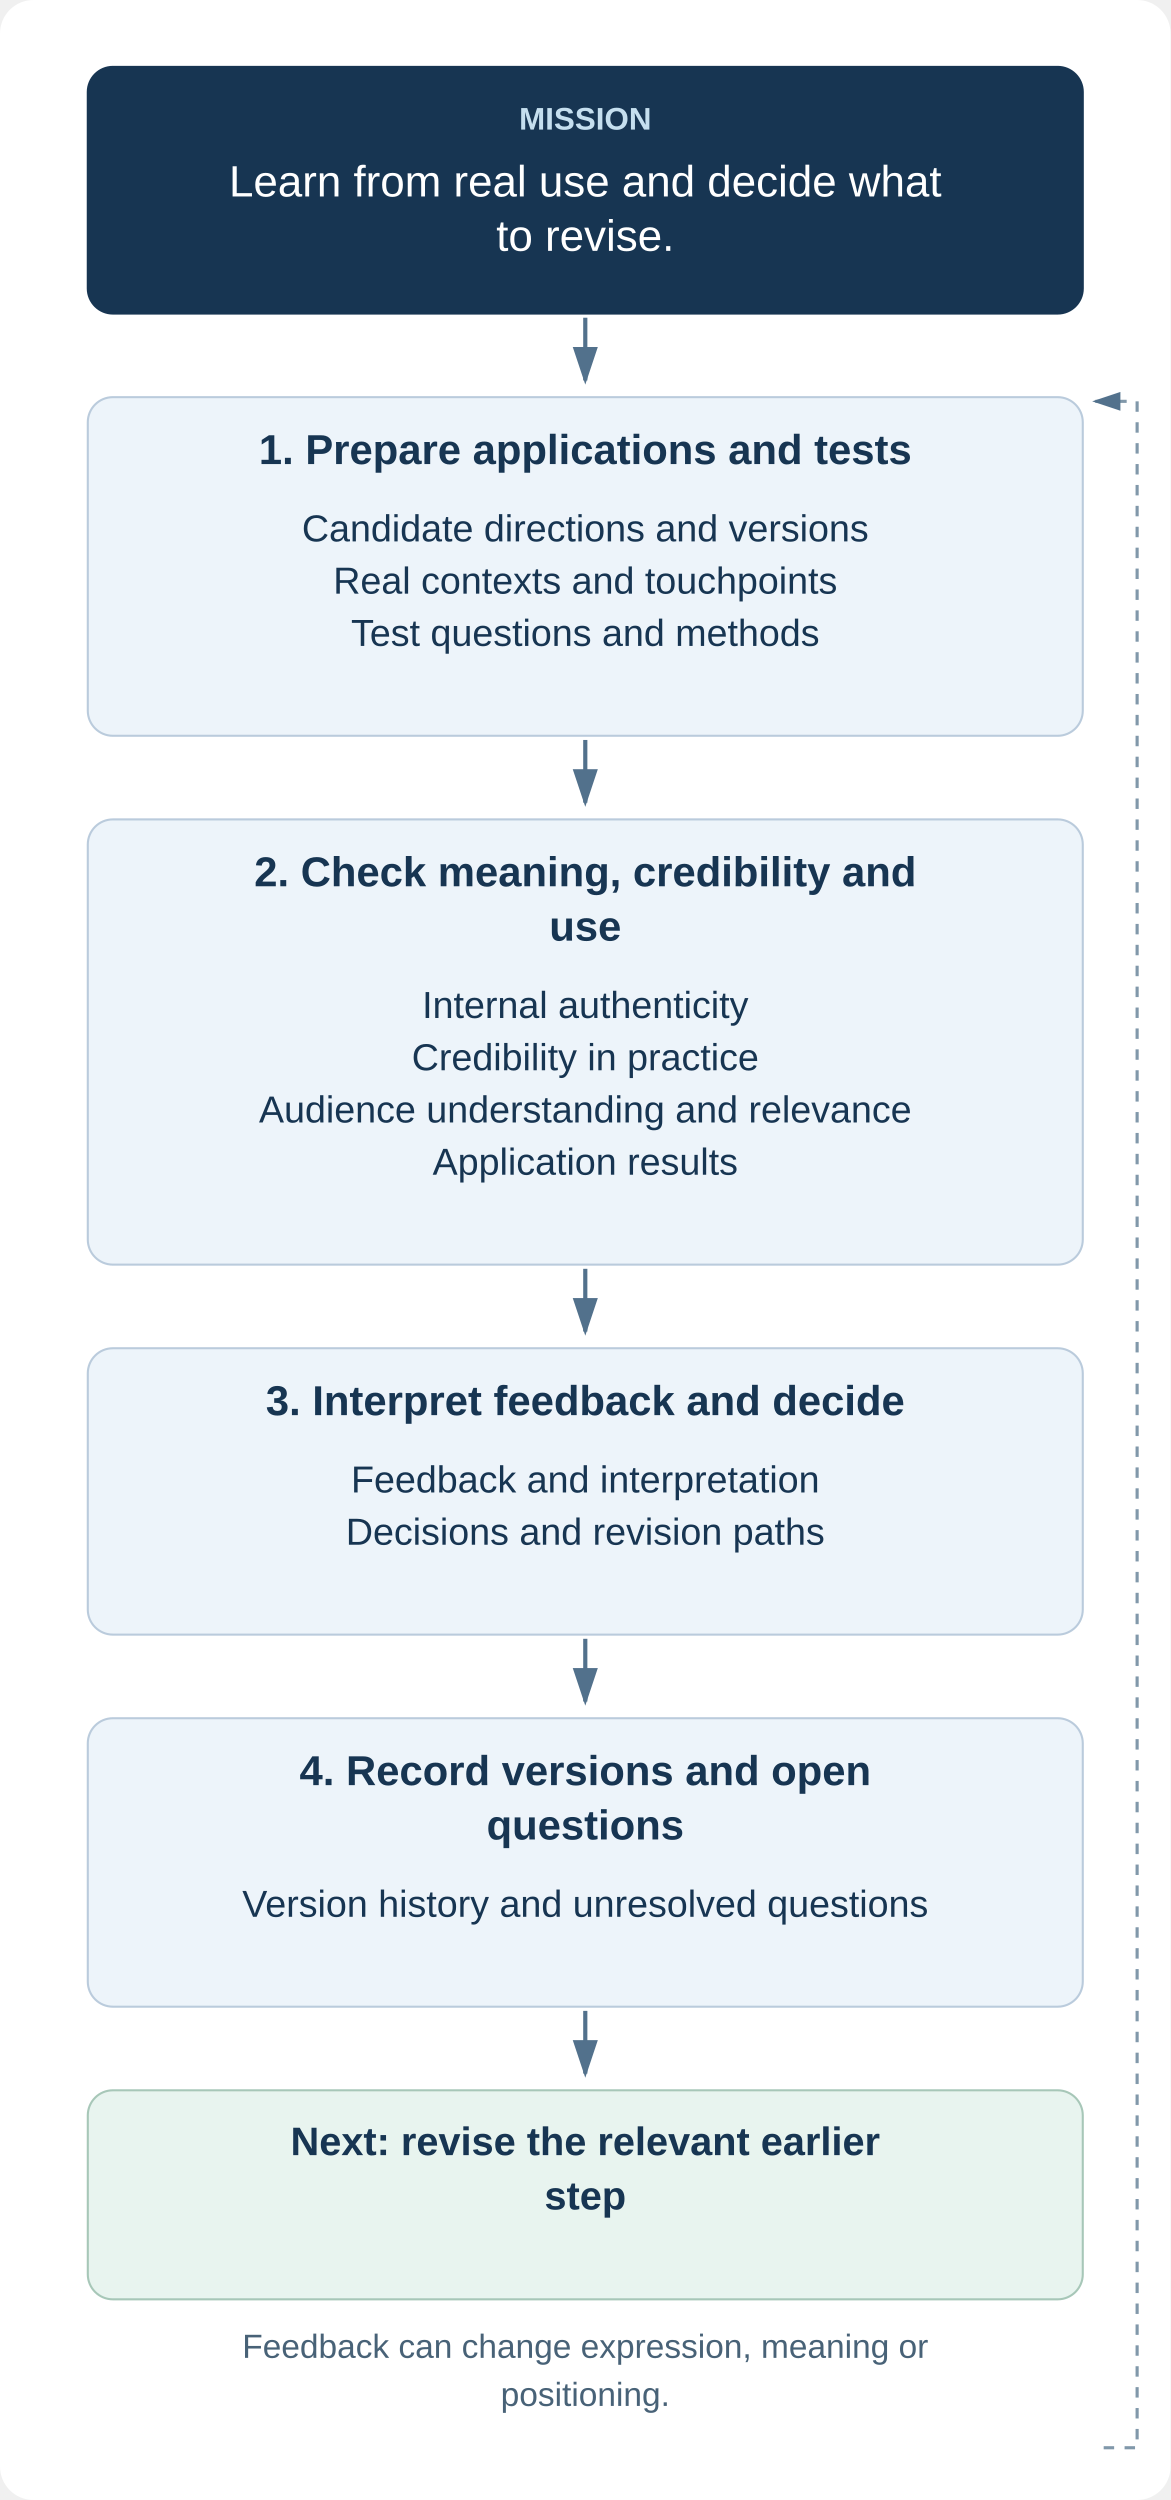
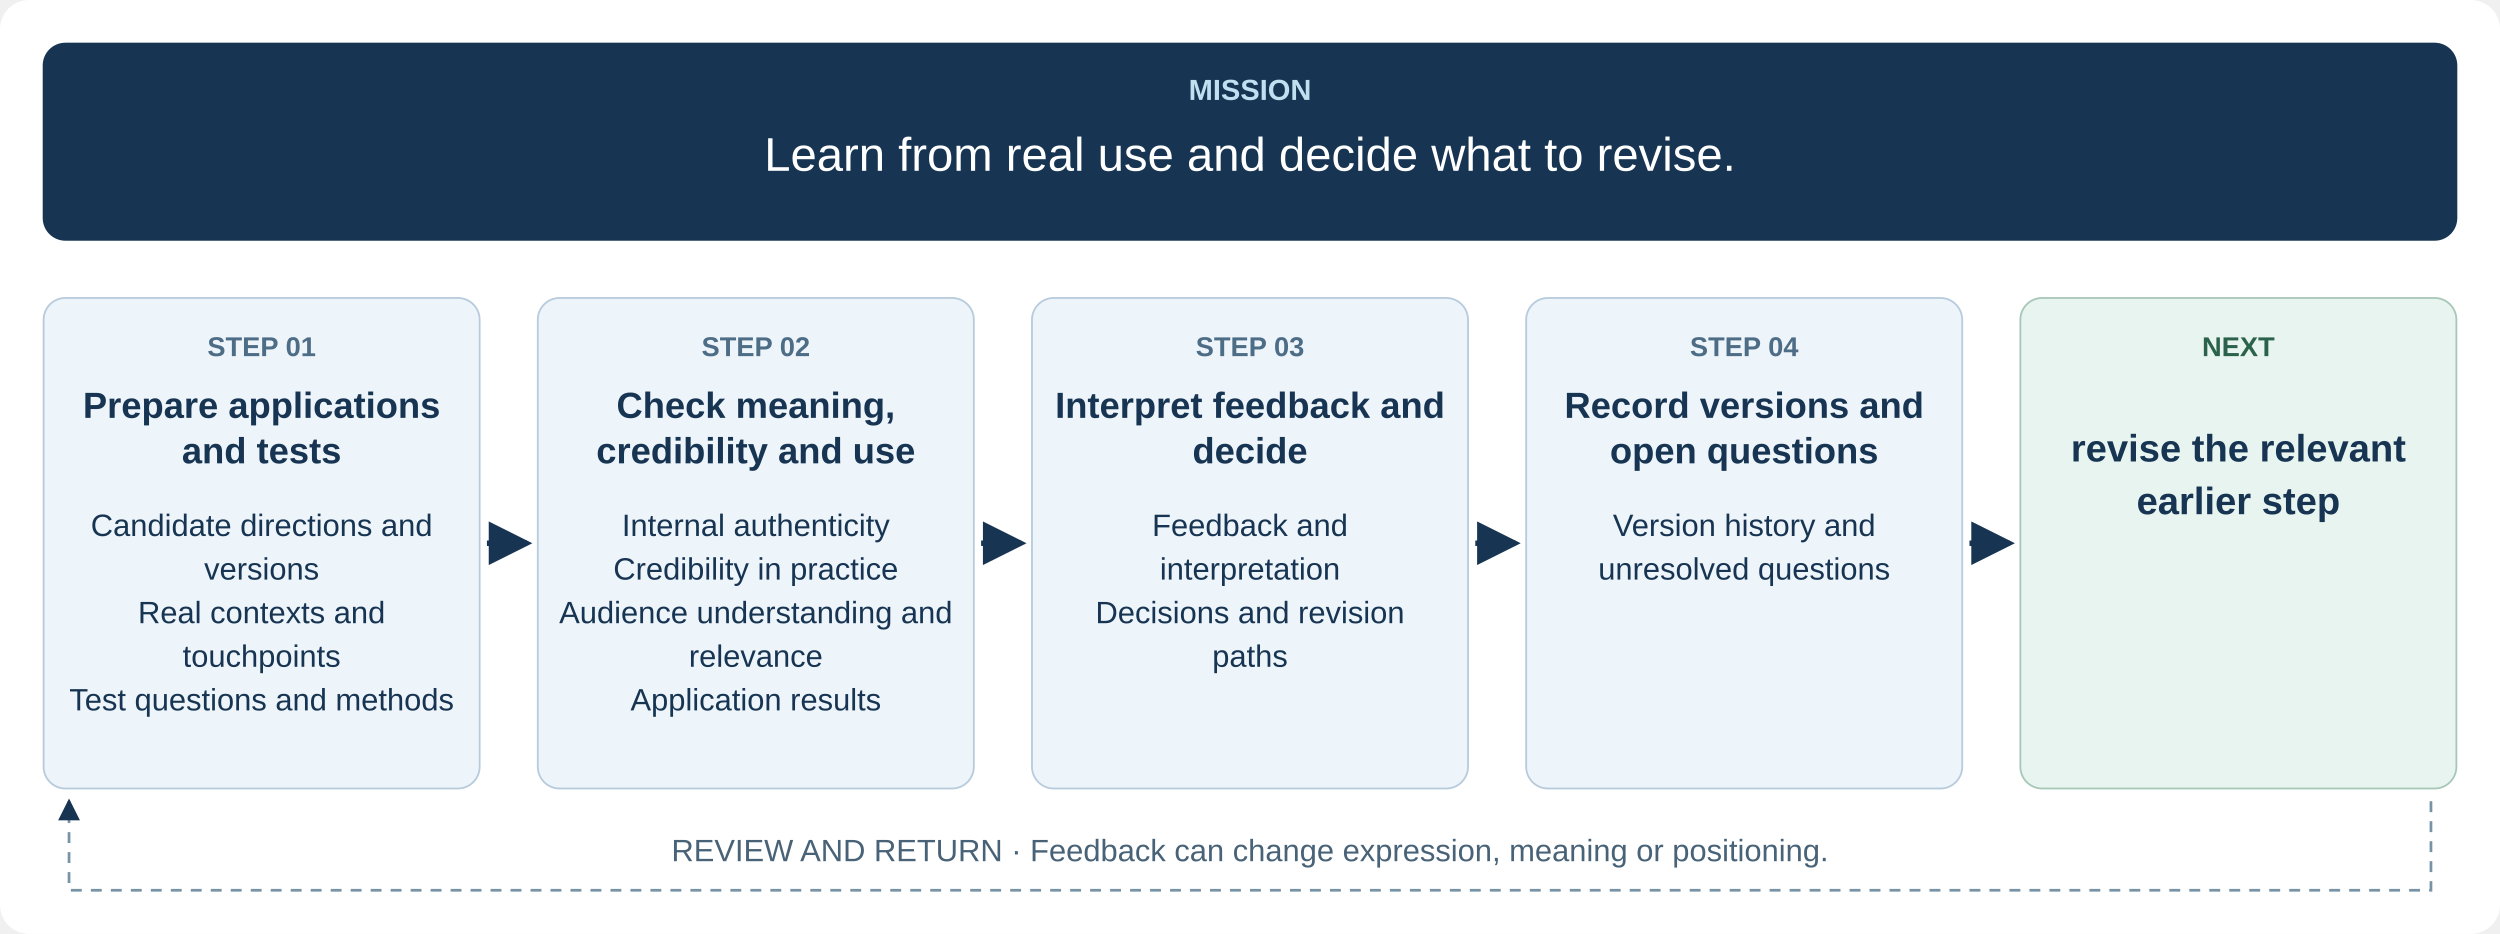
- <svg xmlns="http://www.w3.org/2000/svg" width="560" height="1196" viewBox="0 0 560 1196" role="img" aria-labelledby="title desc">
+ <svg xmlns="http://www.w3.org/2000/svg" width="1376" height="514" viewBox="0 0 1376 514" role="img" aria-labelledby="title desc">
  <defs>
-     <marker id="arrow" markerWidth="10" markerHeight="10" refX="8" refY="3" orient="auto">
-       <path d="M0,0 L0,6 L9,3 z" fill="#52718c" />
+     <marker id="arrow" markerWidth="9" markerHeight="8" refX="7" refY="4" orient="auto">
+       <path d="M0,0 L0,8 L8,4 z" fill="#173552" />
    </marker>
  </defs>
-   <rect width="560" height="1196" rx="16" fill="#ffffff" />
-   <rect x="42" y="32" width="476" height="118" rx="12" fill="#173552" stroke="#173552" />
-   <text x="280" y="62" text-anchor="middle" font-family="Arial, Helvetica, sans-serif" font-size="15" font-weight="bold" fill="#c5dfef">MISSION</text>
-   <text x="280" y="94" text-anchor="middle" font-family="Arial, Helvetica, sans-serif" font-size="21" font-weight="normal" fill="white">Learn from real use and decide what</text>
-   <text x="280" y="120" text-anchor="middle" font-family="Arial, Helvetica, sans-serif" font-size="21" font-weight="normal" fill="white">to revise.</text>
-   <path d="M280,152 V182" fill="none" stroke="#52718c" stroke-width="2" marker-end="url(#arrow)" />
-   <rect x="42" y="190" width="476" height="162" rx="12" fill="#edf4fa" stroke="#bacbdc" />
-   <text x="280" y="222" text-anchor="middle" font-family="Arial, Helvetica, sans-serif" font-size="20" font-weight="bold" fill="#173552">1. Prepare applications and tests</text>
-   <text x="280" y="259" text-anchor="middle" font-family="Arial, Helvetica, sans-serif" font-size="18" font-weight="normal" fill="#173552">Candidate directions and versions</text>
-   <text x="280" y="284" text-anchor="middle" font-family="Arial, Helvetica, sans-serif" font-size="18" font-weight="normal" fill="#173552">Real contexts and touchpoints</text>
-   <text x="280" y="309" text-anchor="middle" font-family="Arial, Helvetica, sans-serif" font-size="18" font-weight="normal" fill="#173552">Test questions and methods</text>
-   <path d="M280,354 V384" fill="none" stroke="#52718c" stroke-width="2" marker-end="url(#arrow)" />
-   <rect x="42" y="392" width="476" height="213" rx="12" fill="#edf4fa" stroke="#bacbdc" />
-   <text x="280" y="424" text-anchor="middle" font-family="Arial, Helvetica, sans-serif" font-size="20" font-weight="bold" fill="#173552">2. Check meaning, credibility and</text>
-   <text x="280" y="450" text-anchor="middle" font-family="Arial, Helvetica, sans-serif" font-size="20" font-weight="bold" fill="#173552">use</text>
-   <text x="280" y="487" text-anchor="middle" font-family="Arial, Helvetica, sans-serif" font-size="18" font-weight="normal" fill="#173552">Internal authenticity</text>
-   <text x="280" y="512" text-anchor="middle" font-family="Arial, Helvetica, sans-serif" font-size="18" font-weight="normal" fill="#173552">Credibility in practice</text>
-   <text x="280" y="537" text-anchor="middle" font-family="Arial, Helvetica, sans-serif" font-size="18" font-weight="normal" fill="#173552">Audience understanding and relevance</text>
-   <text x="280" y="562" text-anchor="middle" font-family="Arial, Helvetica, sans-serif" font-size="18" font-weight="normal" fill="#173552">Application results</text>
-   <path d="M280,607 V637" fill="none" stroke="#52718c" stroke-width="2" marker-end="url(#arrow)" />
-   <rect x="42" y="645" width="476" height="137" rx="12" fill="#edf4fa" stroke="#bacbdc" />
-   <text x="280" y="677" text-anchor="middle" font-family="Arial, Helvetica, sans-serif" font-size="20" font-weight="bold" fill="#173552">3. Interpret feedback and decide</text>
-   <text x="280" y="714" text-anchor="middle" font-family="Arial, Helvetica, sans-serif" font-size="18" font-weight="normal" fill="#173552">Feedback and interpretation</text>
-   <text x="280" y="739" text-anchor="middle" font-family="Arial, Helvetica, sans-serif" font-size="18" font-weight="normal" fill="#173552">Decisions and revision paths</text>
-   <path d="M280,784 V814" fill="none" stroke="#52718c" stroke-width="2" marker-end="url(#arrow)" />
-   <rect x="42" y="822" width="476" height="138" rx="12" fill="#edf4fa" stroke="#bacbdc" />
-   <text x="280" y="854" text-anchor="middle" font-family="Arial, Helvetica, sans-serif" font-size="20" font-weight="bold" fill="#173552">4. Record versions and open</text>
-   <text x="280" y="880" text-anchor="middle" font-family="Arial, Helvetica, sans-serif" font-size="20" font-weight="bold" fill="#173552">questions</text>
-   <text x="280" y="917" text-anchor="middle" font-family="Arial, Helvetica, sans-serif" font-size="18" font-weight="normal" fill="#173552">Version history and unresolved questions</text>
-   <path d="M280,962 V992" fill="none" stroke="#52718c" stroke-width="2" marker-end="url(#arrow)" />
-   <rect x="42" y="1000" width="476" height="100" rx="12" fill="#e8f4ef" stroke="#a7c7b8" />
-   <text x="280" y="1031" text-anchor="middle" font-family="Arial, Helvetica, sans-serif" font-size="19" font-weight="bold" fill="#173552">Next: revise the relevant earlier</text>
-   <text x="280" y="1057" text-anchor="middle" font-family="Arial, Helvetica, sans-serif" font-size="19" font-weight="bold" fill="#173552">step</text>
-   <text x="280" y="1128" text-anchor="middle" font-family="Arial, Helvetica, sans-serif" font-size="16" font-weight="normal" fill="#486277">Feedback can change expression, meaning or</text>
-   <text x="280" y="1151" text-anchor="middle" font-family="Arial, Helvetica, sans-serif" font-size="16" font-weight="normal" fill="#486277">positioning.</text>
-   <path d="M528,1171 H544 V192 H524" fill="none" stroke="#8198aa" stroke-width="1.5" stroke-dasharray="5 5" marker-end="url(#arrow)" />
+   <rect width="1376" height="514" rx="16" fill="#ffffff" />
+   <rect x="24" y="24" width="1328" height="108" rx="12" fill="#173552" stroke="#173552" />
+   <text x="688.0" y="55" text-anchor="middle" font-family="Arial, Helvetica, sans-serif" font-size="16" font-weight="bold" fill="#bfe0f0">MISSION</text>
+   <text x="688.0" y="94" text-anchor="middle" font-family="Arial, Helvetica, sans-serif" font-size="26" font-weight="normal" fill="white">Learn from real use and decide what to revise.</text>
+   <rect x="24" y="164" width="240" height="270" rx="12" fill="#edf4fa" stroke="#b7cbdc" />
+   <text x="144.0" y="196" text-anchor="middle" font-family="Arial, Helvetica, sans-serif" font-size="15" font-weight="bold" fill="#4d6d87">STEP 01</text>
+   <text x="144.0" y="230" text-anchor="middle" font-family="Arial, Helvetica, sans-serif" font-size="20" font-weight="bold" fill="#173552">Prepare applications</text>
+   <text x="144.0" y="255" text-anchor="middle" font-family="Arial, Helvetica, sans-serif" font-size="20" font-weight="bold" fill="#173552">and tests</text>
+   <text x="144.0" y="295" text-anchor="middle" font-family="Arial, Helvetica, sans-serif" font-size="17" font-weight="normal" fill="#173552">Candidate directions and</text>
+   <text x="144.0" y="319" text-anchor="middle" font-family="Arial, Helvetica, sans-serif" font-size="17" font-weight="normal" fill="#173552">versions</text>
+   <text x="144.0" y="343" text-anchor="middle" font-family="Arial, Helvetica, sans-serif" font-size="17" font-weight="normal" fill="#173552">Real contexts and</text>
+   <text x="144.0" y="367" text-anchor="middle" font-family="Arial, Helvetica, sans-serif" font-size="17" font-weight="normal" fill="#173552">touchpoints</text>
+   <text x="144.0" y="391" text-anchor="middle" font-family="Arial, Helvetica, sans-serif" font-size="17" font-weight="normal" fill="#173552">Test questions and methods</text>
+   <path d="M268,299.0 H290" fill="none" stroke="#173552" stroke-width="3" marker-end="url(#arrow)" />
+   <rect x="296" y="164" width="240" height="270" rx="12" fill="#edf4fa" stroke="#b7cbdc" />
+   <text x="416.0" y="196" text-anchor="middle" font-family="Arial, Helvetica, sans-serif" font-size="15" font-weight="bold" fill="#4d6d87">STEP 02</text>
+   <text x="416.0" y="230" text-anchor="middle" font-family="Arial, Helvetica, sans-serif" font-size="20" font-weight="bold" fill="#173552">Check meaning,</text>
+   <text x="416.0" y="255" text-anchor="middle" font-family="Arial, Helvetica, sans-serif" font-size="20" font-weight="bold" fill="#173552">credibility and use</text>
+   <text x="416.0" y="295" text-anchor="middle" font-family="Arial, Helvetica, sans-serif" font-size="17" font-weight="normal" fill="#173552">Internal authenticity</text>
+   <text x="416.0" y="319" text-anchor="middle" font-family="Arial, Helvetica, sans-serif" font-size="17" font-weight="normal" fill="#173552">Credibility in practice</text>
+   <text x="416.0" y="343" text-anchor="middle" font-family="Arial, Helvetica, sans-serif" font-size="17" font-weight="normal" fill="#173552">Audience understanding and</text>
+   <text x="416.0" y="367" text-anchor="middle" font-family="Arial, Helvetica, sans-serif" font-size="17" font-weight="normal" fill="#173552">relevance</text>
+   <text x="416.0" y="391" text-anchor="middle" font-family="Arial, Helvetica, sans-serif" font-size="17" font-weight="normal" fill="#173552">Application results</text>
+   <path d="M540,299.0 H562" fill="none" stroke="#173552" stroke-width="3" marker-end="url(#arrow)" />
+   <rect x="568" y="164" width="240" height="270" rx="12" fill="#edf4fa" stroke="#b7cbdc" />
+   <text x="688.0" y="196" text-anchor="middle" font-family="Arial, Helvetica, sans-serif" font-size="15" font-weight="bold" fill="#4d6d87">STEP 03</text>
+   <text x="688.0" y="230" text-anchor="middle" font-family="Arial, Helvetica, sans-serif" font-size="20" font-weight="bold" fill="#173552">Interpret feedback and</text>
+   <text x="688.0" y="255" text-anchor="middle" font-family="Arial, Helvetica, sans-serif" font-size="20" font-weight="bold" fill="#173552">decide</text>
+   <text x="688.0" y="295" text-anchor="middle" font-family="Arial, Helvetica, sans-serif" font-size="17" font-weight="normal" fill="#173552">Feedback and</text>
+   <text x="688.0" y="319" text-anchor="middle" font-family="Arial, Helvetica, sans-serif" font-size="17" font-weight="normal" fill="#173552">interpretation</text>
+   <text x="688.0" y="343" text-anchor="middle" font-family="Arial, Helvetica, sans-serif" font-size="17" font-weight="normal" fill="#173552">Decisions and revision</text>
+   <text x="688.0" y="367" text-anchor="middle" font-family="Arial, Helvetica, sans-serif" font-size="17" font-weight="normal" fill="#173552">paths</text>
+   <path d="M812,299.0 H834" fill="none" stroke="#173552" stroke-width="3" marker-end="url(#arrow)" />
+   <rect x="840" y="164" width="240" height="270" rx="12" fill="#edf4fa" stroke="#b7cbdc" />
+   <text x="960.0" y="196" text-anchor="middle" font-family="Arial, Helvetica, sans-serif" font-size="15" font-weight="bold" fill="#4d6d87">STEP 04</text>
+   <text x="960.0" y="230" text-anchor="middle" font-family="Arial, Helvetica, sans-serif" font-size="20" font-weight="bold" fill="#173552">Record versions and</text>
+   <text x="960.0" y="255" text-anchor="middle" font-family="Arial, Helvetica, sans-serif" font-size="20" font-weight="bold" fill="#173552">open questions</text>
+   <text x="960.0" y="295" text-anchor="middle" font-family="Arial, Helvetica, sans-serif" font-size="17" font-weight="normal" fill="#173552">Version history and</text>
+   <text x="960.0" y="319" text-anchor="middle" font-family="Arial, Helvetica, sans-serif" font-size="17" font-weight="normal" fill="#173552">unresolved questions</text>
+   <path d="M1084,299.0 H1106" fill="none" stroke="#173552" stroke-width="3" marker-end="url(#arrow)" />
+   <rect x="1112" y="164" width="240" height="270" rx="12" fill="#e8f4ef" stroke="#a7c7b8" />
+   <text x="1232.0" y="196" text-anchor="middle" font-family="Arial, Helvetica, sans-serif" font-size="15" font-weight="bold" fill="#2b624c">NEXT</text>
+   <text x="1232.0" y="254" text-anchor="middle" font-family="Arial, Helvetica, sans-serif" font-size="21" font-weight="bold" fill="#173552">revise the relevant</text>
+   <text x="1232.0" y="283" text-anchor="middle" font-family="Arial, Helvetica, sans-serif" font-size="21" font-weight="bold" fill="#173552">earlier step</text>
+   <path d="M1338,441 V490 H38 V441" fill="none" stroke="#7892a6" stroke-width="1.5" stroke-dasharray="6 5" marker-end="url(#arrow)" />
+   <text x="688.0" y="474" text-anchor="middle" font-family="Arial, Helvetica, sans-serif" font-size="17" font-weight="normal" fill="#486277">REVIEW AND RETURN · Feedback can change expression, meaning or positioning.</text>
</svg>
